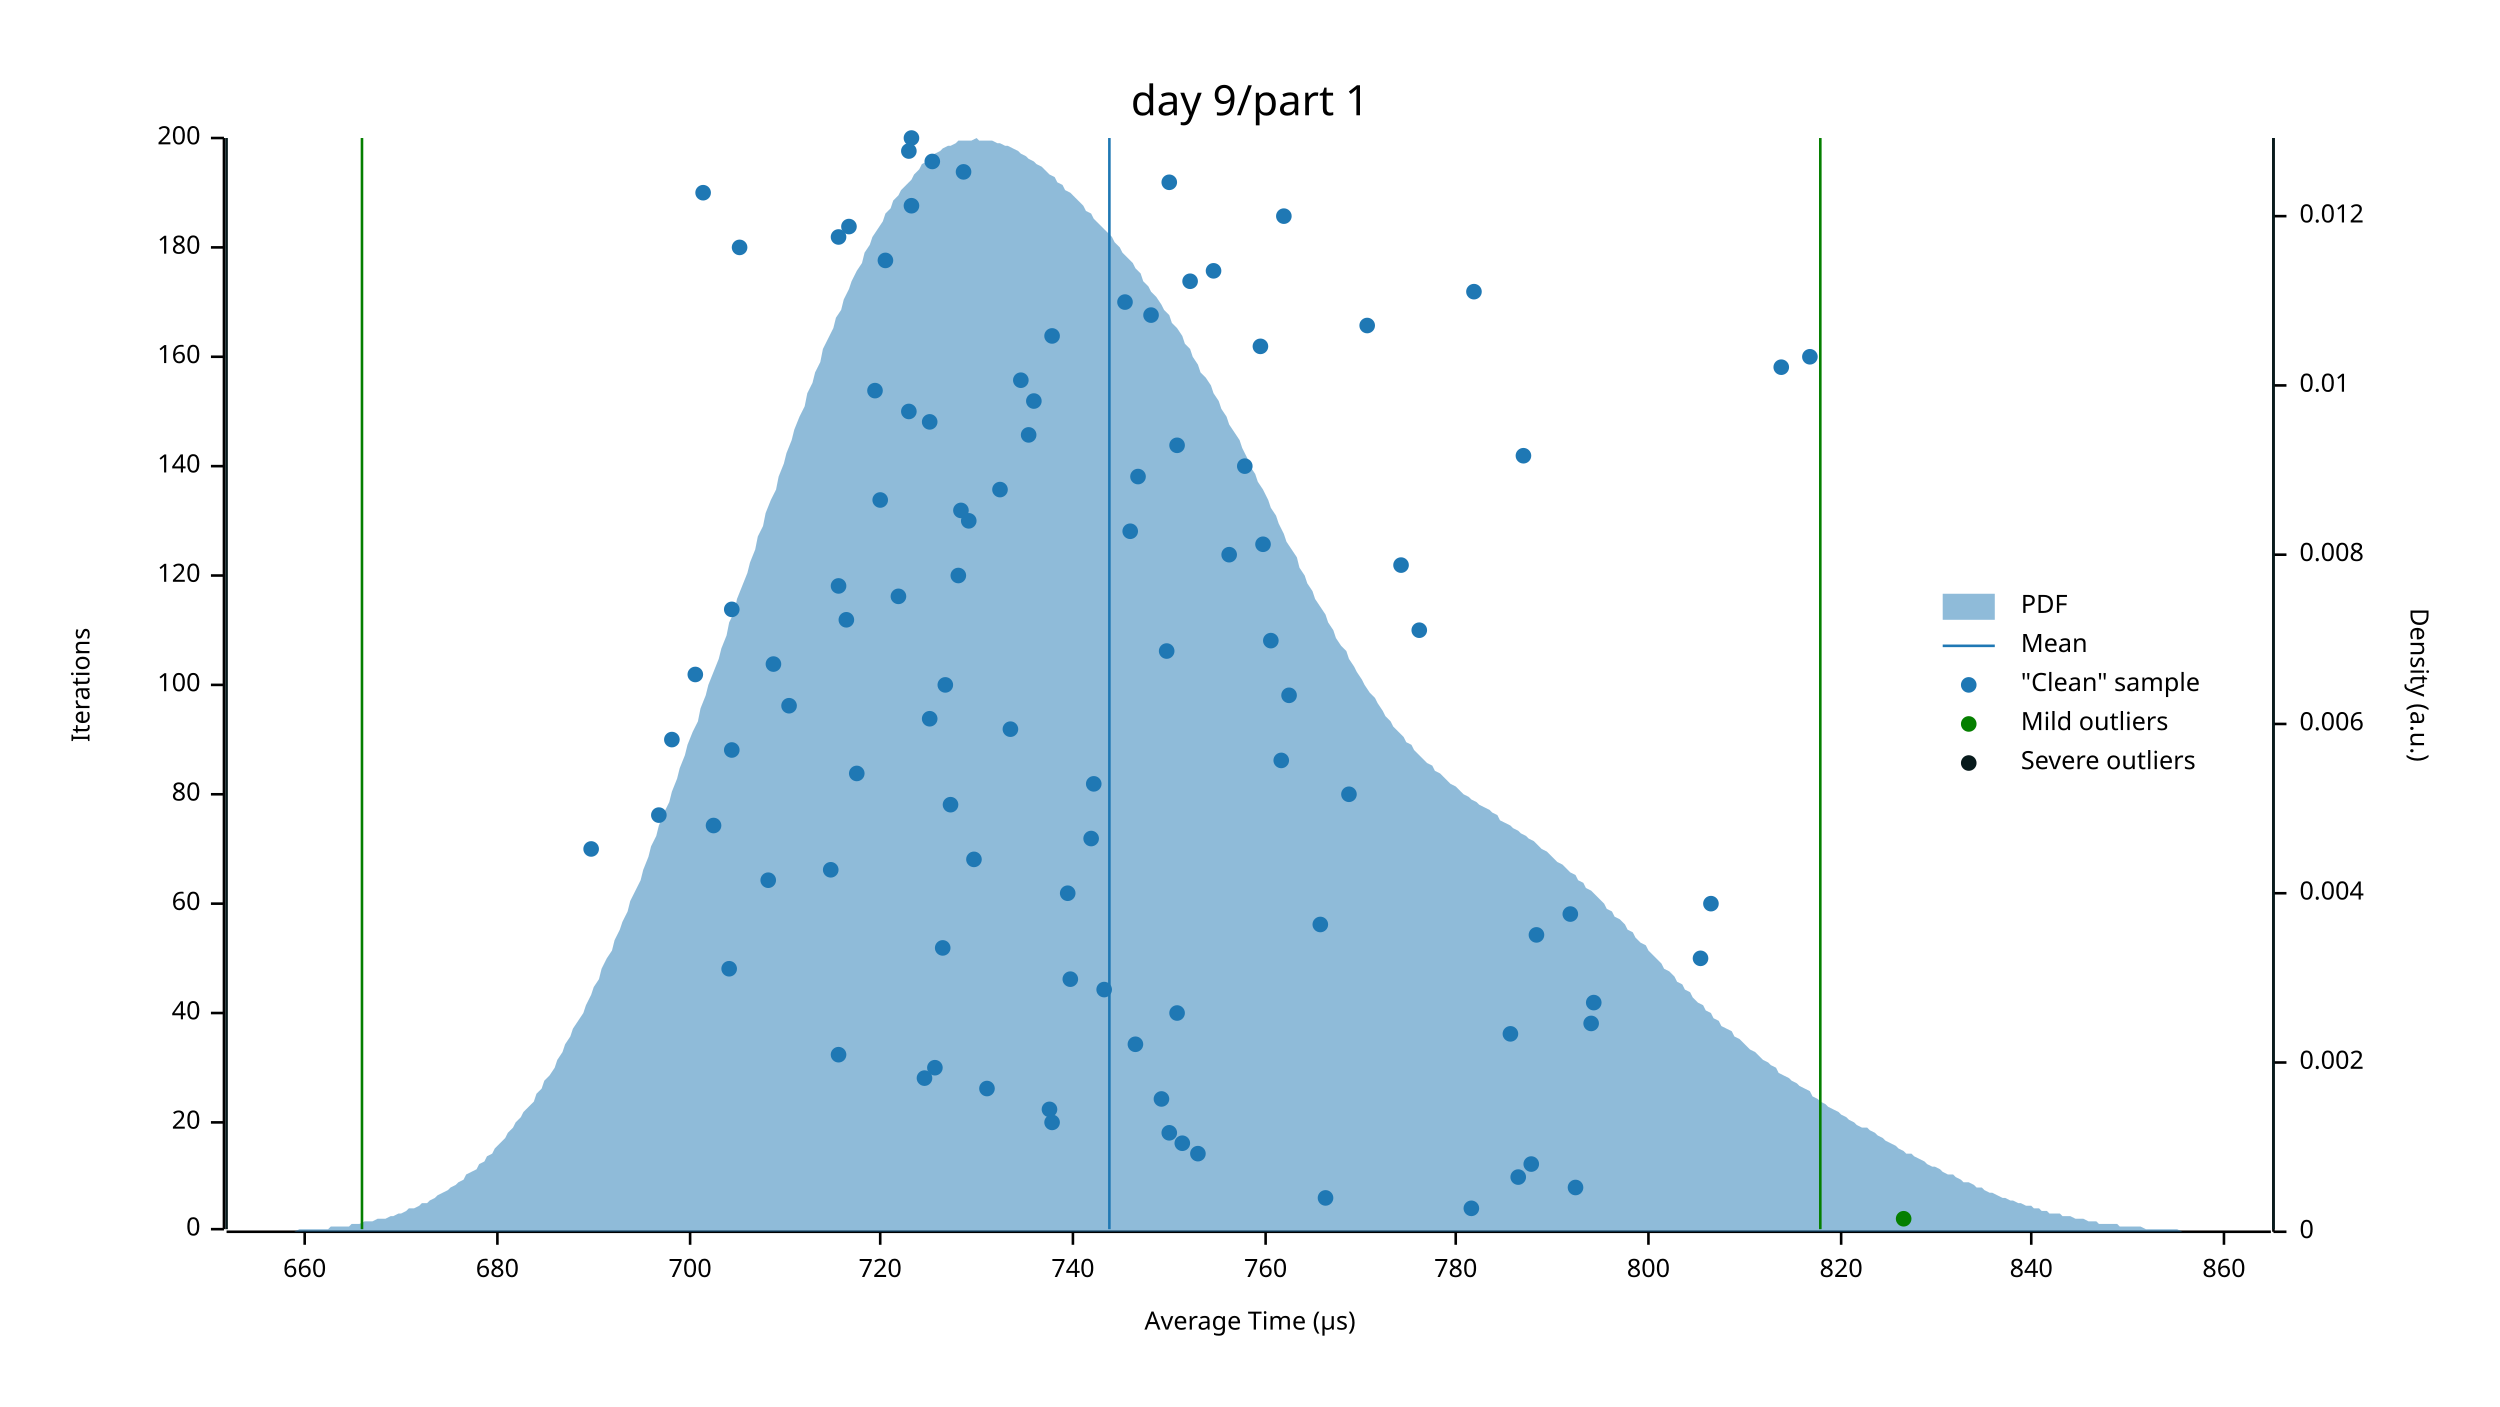
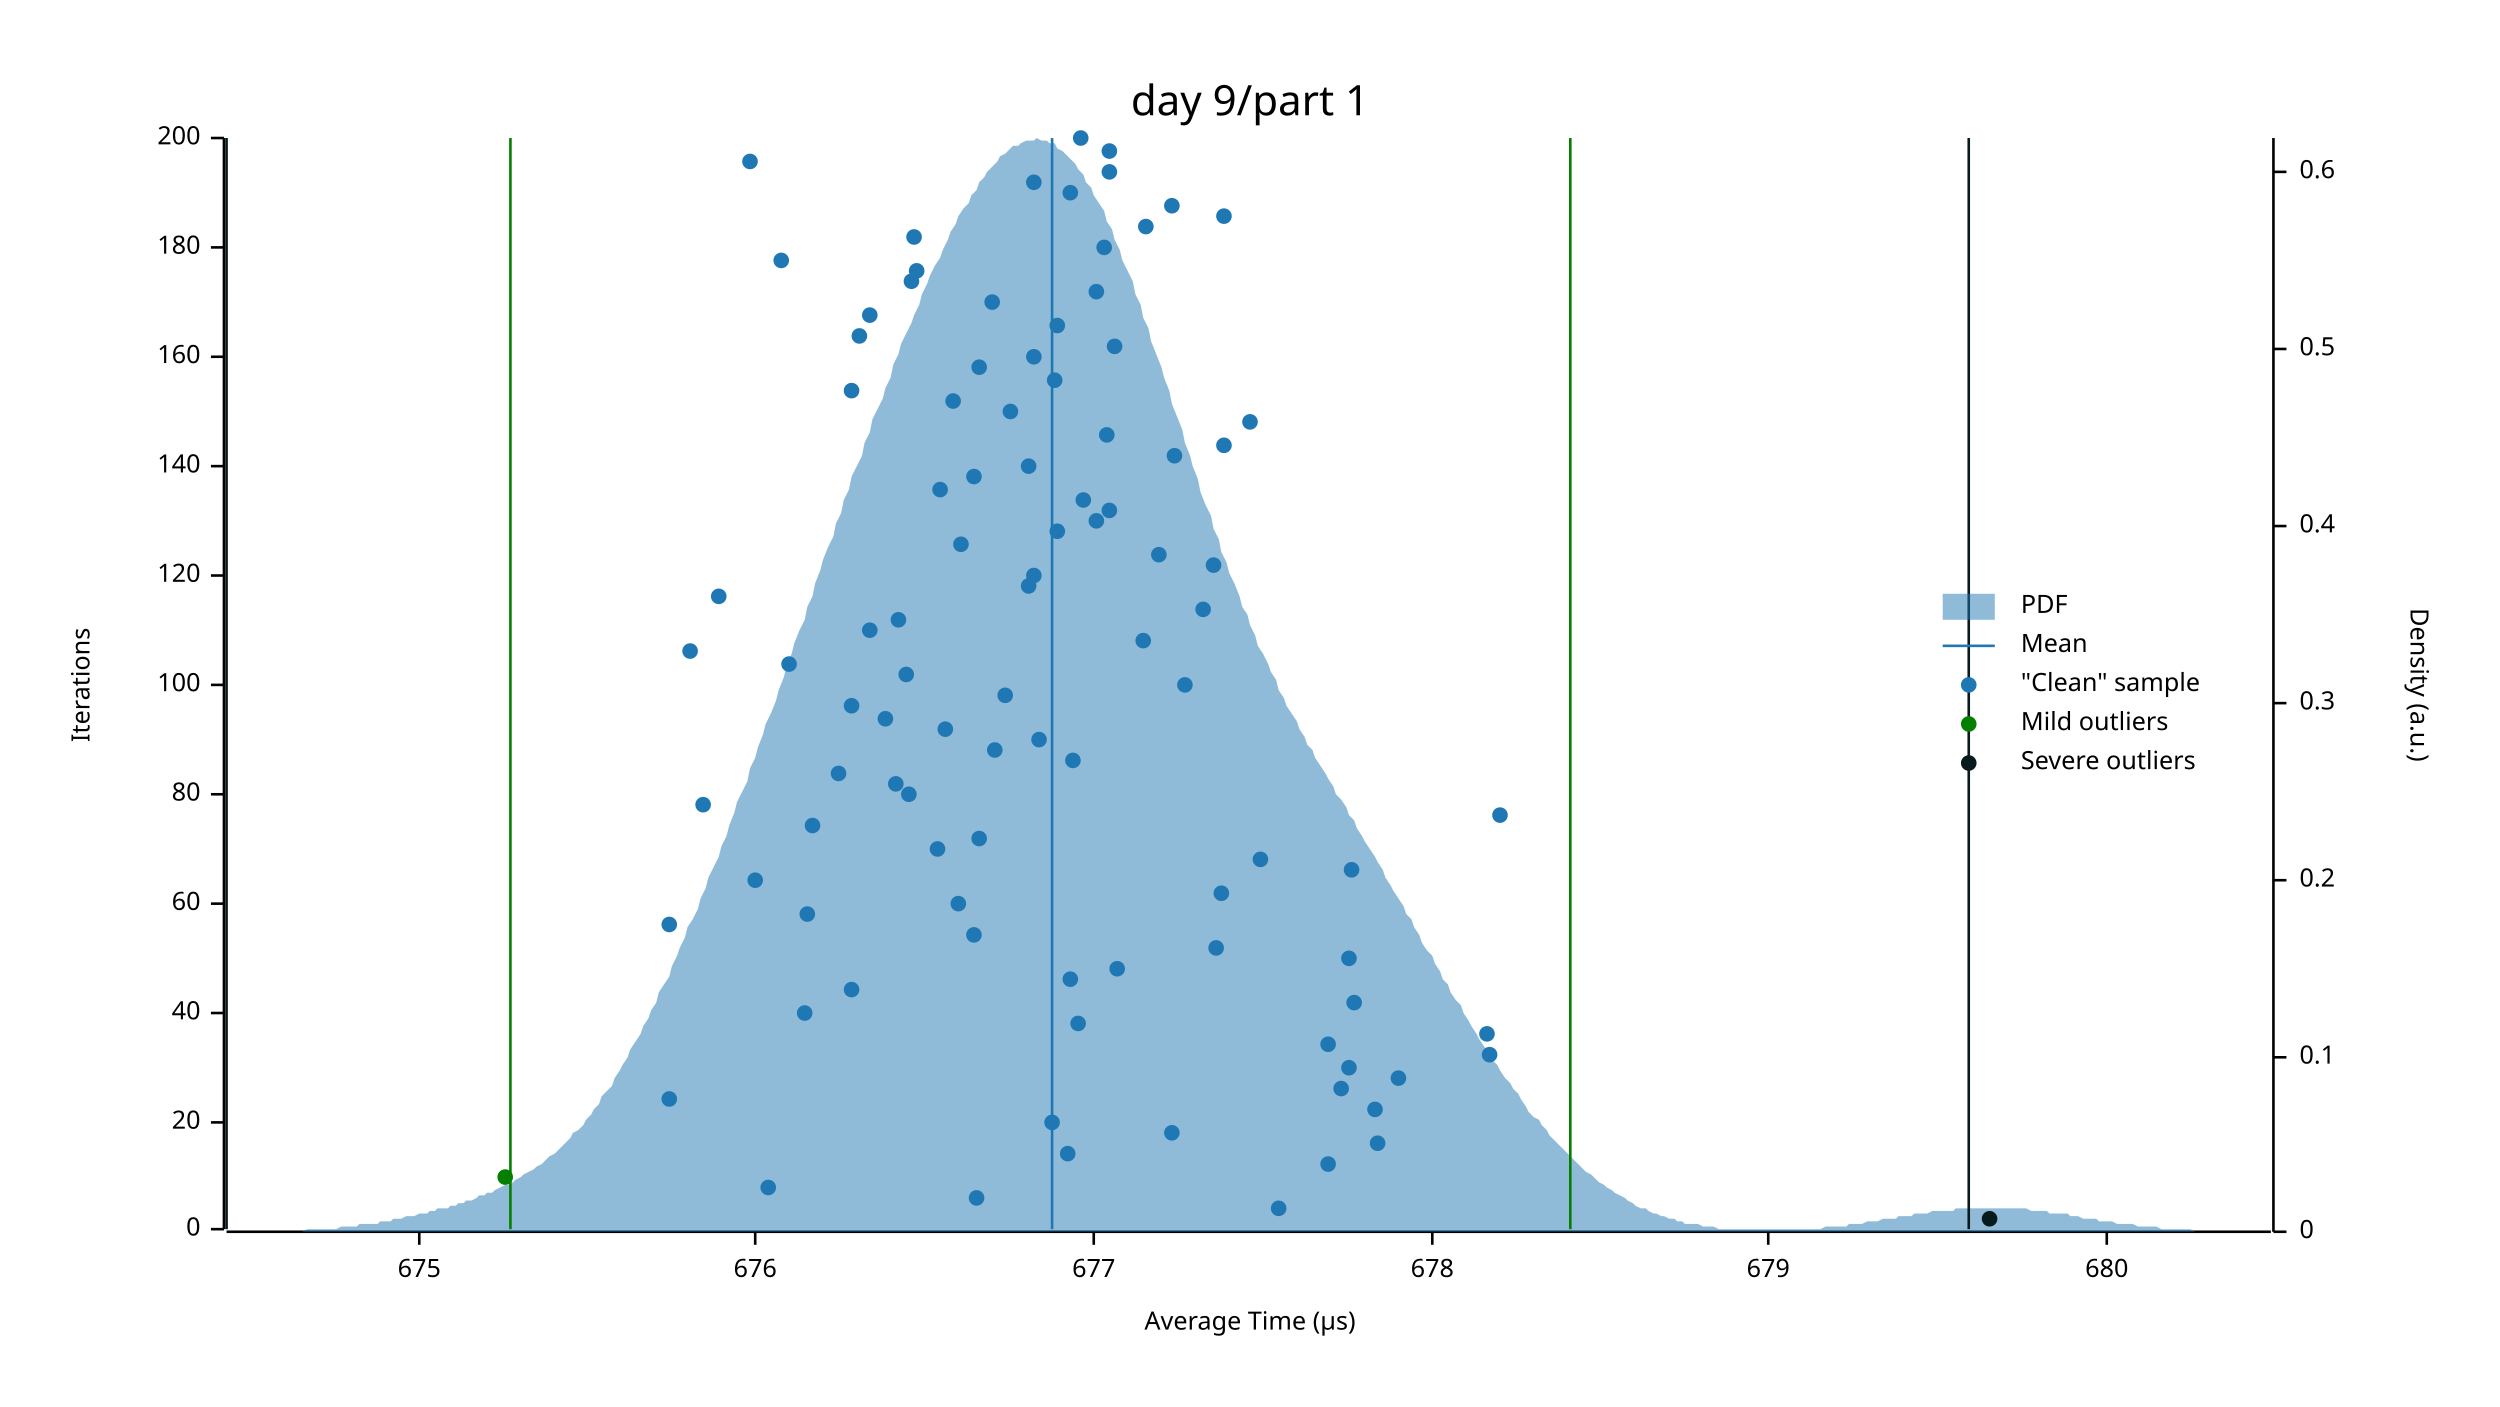
<svg xmlns="http://www.w3.org/2000/svg" width="960" height="540" viewBox="0 0 960 540">
  <text x="480" y="32" dy="0.76em" text-anchor="middle" font-family="sans-serif" font-size="16.129" opacity="1" fill="#000000">
day 9/part 1
</text>
  <text x="27" y="263" dy="0.76em" text-anchor="middle" font-family="sans-serif" font-size="9.677" opacity="1" fill="#000000" transform="rotate(270, 27, 263)">
Iterations
</text>
  <text x="480" y="513" dy="-0.5ex" text-anchor="middle" font-family="sans-serif" font-size="9.677" opacity="1" fill="#000000">
Average Time (µs)
</text>
  <polyline fill="none" opacity="1" stroke="#000000" stroke-width="1" points="86,53 86,472 " />
  <text x="77" y="472" dy="0.5ex" text-anchor="end" font-family="sans-serif" font-size="9.677" opacity="1" fill="#000000">
0
</text>
  <polyline fill="none" opacity="1" stroke="#000000" stroke-width="1" points="81,472 86,472 " />
  <text x="77" y="431" dy="0.5ex" text-anchor="end" font-family="sans-serif" font-size="9.677" opacity="1" fill="#000000">
20
</text>
  <polyline fill="none" opacity="1" stroke="#000000" stroke-width="1" points="81,431 86,431 " />
  <text x="77" y="389" dy="0.5ex" text-anchor="end" font-family="sans-serif" font-size="9.677" opacity="1" fill="#000000">
40
</text>
  <polyline fill="none" opacity="1" stroke="#000000" stroke-width="1" points="81,389 86,389 " />
  <text x="77" y="347" dy="0.5ex" text-anchor="end" font-family="sans-serif" font-size="9.677" opacity="1" fill="#000000">
60
</text>
  <polyline fill="none" opacity="1" stroke="#000000" stroke-width="1" points="81,347 86,347 " />
  <text x="77" y="305" dy="0.5ex" text-anchor="end" font-family="sans-serif" font-size="9.677" opacity="1" fill="#000000">
80
</text>
  <polyline fill="none" opacity="1" stroke="#000000" stroke-width="1" points="81,305 86,305 " />
  <text x="77" y="263" dy="0.5ex" text-anchor="end" font-family="sans-serif" font-size="9.677" opacity="1" fill="#000000">
100
</text>
  <polyline fill="none" opacity="1" stroke="#000000" stroke-width="1" points="81,263 86,263 " />
  <text x="77" y="221" dy="0.5ex" text-anchor="end" font-family="sans-serif" font-size="9.677" opacity="1" fill="#000000">
120
</text>
  <polyline fill="none" opacity="1" stroke="#000000" stroke-width="1" points="81,221 86,221 " />
  <text x="77" y="179" dy="0.5ex" text-anchor="end" font-family="sans-serif" font-size="9.677" opacity="1" fill="#000000">
140
</text>
  <polyline fill="none" opacity="1" stroke="#000000" stroke-width="1" points="81,179 86,179 " />
  <text x="77" y="137" dy="0.5ex" text-anchor="end" font-family="sans-serif" font-size="9.677" opacity="1" fill="#000000">
160
</text>
  <polyline fill="none" opacity="1" stroke="#000000" stroke-width="1" points="81,137 86,137 " />
  <text x="77" y="95" dy="0.5ex" text-anchor="end" font-family="sans-serif" font-size="9.677" opacity="1" fill="#000000">
180
</text>
  <polyline fill="none" opacity="1" stroke="#000000" stroke-width="1" points="81,95 86,95 " />
  <text x="77" y="53" dy="0.5ex" text-anchor="end" font-family="sans-serif" font-size="9.677" opacity="1" fill="#000000">
200
</text>
  <polyline fill="none" opacity="1" stroke="#000000" stroke-width="1" points="81,53 86,53 " />
  <polyline fill="none" opacity="1" stroke="#000000" stroke-width="1" points="87,473 872,473 " />
-   <text x="117" y="483" dy="0.76em" text-anchor="middle" font-family="sans-serif" font-size="9.677" opacity="1" fill="#000000">
- 660
- </text>
-   <polyline fill="none" opacity="1" stroke="#000000" stroke-width="1" points="117,473 117,478 " />
-   <text x="191" y="483" dy="0.76em" text-anchor="middle" font-family="sans-serif" font-size="9.677" opacity="1" fill="#000000">
+   <text x="161" y="483" dy="0.76em" text-anchor="middle" font-family="sans-serif" font-size="9.677" opacity="1" fill="#000000">
+ 675
+ </text>
+   <polyline fill="none" opacity="1" stroke="#000000" stroke-width="1" points="161,473 161,478 " />
+   <text x="290" y="483" dy="0.76em" text-anchor="middle" font-family="sans-serif" font-size="9.677" opacity="1" fill="#000000">
+ 676
+ </text>
+   <polyline fill="none" opacity="1" stroke="#000000" stroke-width="1" points="290,473 290,478 " />
+   <text x="420" y="483" dy="0.76em" text-anchor="middle" font-family="sans-serif" font-size="9.677" opacity="1" fill="#000000">
+ 677
+ </text>
+   <polyline fill="none" opacity="1" stroke="#000000" stroke-width="1" points="420,473 420,478 " />
+   <text x="550" y="483" dy="0.76em" text-anchor="middle" font-family="sans-serif" font-size="9.677" opacity="1" fill="#000000">
+ 678
+ </text>
+   <polyline fill="none" opacity="1" stroke="#000000" stroke-width="1" points="550,473 550,478 " />
+   <text x="679" y="483" dy="0.76em" text-anchor="middle" font-family="sans-serif" font-size="9.677" opacity="1" fill="#000000">
+ 679
+ </text>
+   <polyline fill="none" opacity="1" stroke="#000000" stroke-width="1" points="679,473 679,478 " />
+   <text x="809" y="483" dy="0.76em" text-anchor="middle" font-family="sans-serif" font-size="9.677" opacity="1" fill="#000000">
680
</text>
-   <polyline fill="none" opacity="1" stroke="#000000" stroke-width="1" points="191,473 191,478 " />
-   <text x="265" y="483" dy="0.76em" text-anchor="middle" font-family="sans-serif" font-size="9.677" opacity="1" fill="#000000">
- 700
- </text>
-   <polyline fill="none" opacity="1" stroke="#000000" stroke-width="1" points="265,473 265,478 " />
-   <text x="338" y="483" dy="0.76em" text-anchor="middle" font-family="sans-serif" font-size="9.677" opacity="1" fill="#000000">
- 720
- </text>
-   <polyline fill="none" opacity="1" stroke="#000000" stroke-width="1" points="338,473 338,478 " />
-   <text x="412" y="483" dy="0.76em" text-anchor="middle" font-family="sans-serif" font-size="9.677" opacity="1" fill="#000000">
- 740
- </text>
-   <polyline fill="none" opacity="1" stroke="#000000" stroke-width="1" points="412,473 412,478 " />
-   <text x="486" y="483" dy="0.76em" text-anchor="middle" font-family="sans-serif" font-size="9.677" opacity="1" fill="#000000">
- 760
- </text>
-   <polyline fill="none" opacity="1" stroke="#000000" stroke-width="1" points="486,473 486,478 " />
-   <text x="559" y="483" dy="0.76em" text-anchor="middle" font-family="sans-serif" font-size="9.677" opacity="1" fill="#000000">
- 780
- </text>
-   <polyline fill="none" opacity="1" stroke="#000000" stroke-width="1" points="559,473 559,478 " />
-   <text x="633" y="483" dy="0.76em" text-anchor="middle" font-family="sans-serif" font-size="9.677" opacity="1" fill="#000000">
- 800
- </text>
-   <polyline fill="none" opacity="1" stroke="#000000" stroke-width="1" points="633,473 633,478 " />
-   <text x="707" y="483" dy="0.76em" text-anchor="middle" font-family="sans-serif" font-size="9.677" opacity="1" fill="#000000">
- 820
- </text>
-   <polyline fill="none" opacity="1" stroke="#000000" stroke-width="1" points="707,473 707,478 " />
-   <text x="780" y="483" dy="0.76em" text-anchor="middle" font-family="sans-serif" font-size="9.677" opacity="1" fill="#000000">
- 840
- </text>
-   <polyline fill="none" opacity="1" stroke="#000000" stroke-width="1" points="780,473 780,478 " />
-   <text x="854" y="483" dy="0.76em" text-anchor="middle" font-family="sans-serif" font-size="9.677" opacity="1" fill="#000000">
- 860
- </text>
-   <polyline fill="none" opacity="1" stroke="#000000" stroke-width="1" points="854,473 854,478 " />
+   <polyline fill="none" opacity="1" stroke="#000000" stroke-width="1" points="809,473 809,478 " />
  <text x="933" y="263" dy="0.76em" text-anchor="middle" font-family="sans-serif" font-size="9.677" opacity="1" fill="#000000" transform="rotate(90, 933, 263)">
Density (a.u.)
</text>
  <polyline fill="none" opacity="1" stroke="#000000" stroke-width="1" points="873,53 873,473 " />
  <text x="883" y="473" dy="0.5ex" text-anchor="start" font-family="sans-serif" font-size="9.677" opacity="1" fill="#000000">
0
</text>
  <polyline fill="none" opacity="1" stroke="#000000" stroke-width="1" points="873,473 878,473 " />
-   <text x="883" y="408" dy="0.5ex" text-anchor="start" font-family="sans-serif" font-size="9.677" opacity="1" fill="#000000">
- 0.002
- </text>
-   <polyline fill="none" opacity="1" stroke="#000000" stroke-width="1" points="873,408 878,408 " />
-   <text x="883" y="343" dy="0.5ex" text-anchor="start" font-family="sans-serif" font-size="9.677" opacity="1" fill="#000000">
- 0.004
- </text>
-   <polyline fill="none" opacity="1" stroke="#000000" stroke-width="1" points="873,343 878,343 " />
-   <text x="883" y="278" dy="0.5ex" text-anchor="start" font-family="sans-serif" font-size="9.677" opacity="1" fill="#000000">
- 0.006
- </text>
-   <polyline fill="none" opacity="1" stroke="#000000" stroke-width="1" points="873,278 878,278 " />
-   <text x="883" y="213" dy="0.5ex" text-anchor="start" font-family="sans-serif" font-size="9.677" opacity="1" fill="#000000">
- 0.008
- </text>
-   <polyline fill="none" opacity="1" stroke="#000000" stroke-width="1" points="873,213 878,213 " />
-   <text x="883" y="148" dy="0.5ex" text-anchor="start" font-family="sans-serif" font-size="9.677" opacity="1" fill="#000000">
- 0.01
- </text>
-   <polyline fill="none" opacity="1" stroke="#000000" stroke-width="1" points="873,148 878,148 " />
-   <text x="883" y="83" dy="0.5ex" text-anchor="start" font-family="sans-serif" font-size="9.677" opacity="1" fill="#000000">
- 0.012
- </text>
-   <polyline fill="none" opacity="1" stroke="#000000" stroke-width="1" points="873,83 878,83 " />
-   <polygon opacity="0.5" fill="#1F78B4" points="87,473 88,473 90,473 91,473 93,473 94,473 96,473 98,473 99,473 101,473 102,473 104,473 105,473 107,473 109,473 110,473 112,473 113,473 115,472 116,472 118,472 120,472 121,472 123,472 124,472 126,472 127,471 129,471 131,471 132,471 134,471 135,470 137,470 138,470 140,469 142,469 143,469 145,468 146,468 148,468 150,467 151,467 153,466 154,466 156,465 157,464 159,464 161,463 162,462 164,462 165,461 167,460 168,459 170,458 172,457 173,456 175,455 176,454 178,453 179,451 181,450 183,449 184,447 186,446 187,444 189,443 190,441 192,439 194,437 195,435 197,433 198,431 200,429 201,427 203,425 205,423 206,420 208,418 209,415 211,413 213,410 214,407 216,404 217,401 219,398 220,395 222,392 224,389 225,386 227,382 228,379 230,376 231,372 233,368 235,365 236,361 238,357 239,354 241,350 242,346 244,342 246,338 247,334 249,329 250,325 252,321 253,317 255,312 257,308 258,304 260,299 261,295 263,290 264,286 266,281 268,277 269,272 271,267 272,263 274,258 276,253 277,249 279,244 280,239 282,235 283,230 285,225 287,220 288,216 290,211 291,206 293,202 294,197 296,192 298,188 299,183 301,178 302,174 304,169 305,165 307,160 309,156 310,151 312,147 313,143 315,139 316,134 318,130 320,126 321,122 323,119 324,115 326,111 327,108 329,104 331,101 332,97 334,94 335,91 337,88 339,85 340,82 342,80 343,77 345,75 346,73 348,71 350,69 351,67 353,65 354,63 356,62 357,60 359,59 361,58 362,57 364,56 365,56 367,55 368,54 370,54 372,54 373,54 375,53 376,54 378,54 379,54 381,54 383,55 384,55 386,56 387,56 389,57 391,58 392,59 394,60 395,61 397,62 398,63 400,64 402,66 403,67 405,68 406,70 408,71 409,73 411,74 413,76 414,77 416,79 417,81 419,82 420,84 422,86 424,88 425,89 427,91 428,93 430,95 431,97 433,99 435,101 436,103 438,105 439,108 441,110 442,112 444,114 446,117 447,119 449,121 450,124 452,126 454,129 455,132 457,134 458,137 460,140 461,143 463,145 465,148 466,151 468,154 469,157 471,160 472,163 474,166 476,169 477,172 479,176 480,179 482,182 483,185 485,188 487,192 488,195 490,198 491,201 493,205 494,208 496,211 498,214 499,218 501,221 502,224 504,227 505,230 507,233 509,236 510,239 512,242 513,245 515,248 517,250 518,253 520,256 521,258 523,261 524,263 526,266 528,268 529,270 531,273 532,275 534,277 535,279 537,281 539,283 540,285 542,286 543,288 545,290 546,291 548,293 550,294 551,296 553,297 554,298 556,300 557,301 559,302 561,304 562,305 564,306 565,307 567,308 568,309 570,310 572,311 573,312 575,313 576,315 578,316 580,317 581,318 583,319 584,320 586,321 587,322 589,323 591,325 592,326 594,327 595,328 597,330 598,331 600,332 602,334 603,335 605,336 606,338 608,339 609,341 611,342 613,344 614,345 616,347 617,349 619,350 620,352 622,353 624,355 625,357 627,358 628,360 630,362 632,363 633,365 635,367 636,368 638,370 639,372 641,373 643,375 644,377 646,378 647,380 649,381 650,383 652,385 654,386 655,388 657,389 658,391 660,392 661,394 663,395 665,396 666,398 668,399 669,400 671,402 672,403 674,404 676,406 677,407 679,408 680,409 682,410 683,412 685,413 687,414 688,415 690,416 691,417 693,418 695,419 696,421 698,422 699,423 701,424 702,425 704,426 706,427 707,428 709,429 710,430 712,431 713,432 715,433 717,433 718,434 720,435 721,436 723,437 724,438 726,439 728,440 729,441 731,442 732,443 734,443 735,444 737,445 739,446 740,447 742,448 743,448 745,449 746,450 748,451 750,451 751,452 753,453 754,454 756,454 758,455 759,456 761,456 762,457 764,458 765,458 767,459 769,460 770,460 772,461 773,461 775,462 776,462 778,463 780,463 781,464 783,464 784,465 786,465 787,466 789,466 791,466 792,467 794,467 795,467 797,468 798,468 800,468 802,469 803,469 805,469 806,470 808,470 809,470 811,470 813,470 814,471 816,471 817,471 819,471 821,471 822,471 824,472 825,472 827,472 828,472 830,472 832,472 833,472 835,472 836,472 838,473 839,473 841,473 843,473 844,473 846,473 847,473 849,473 850,473 852,473 854,473 855,473 857,473 858,473 860,473 861,473 863,473 865,473 866,473 868,473 869,473 871,473 873,473 873,473 87,473 " />
-   <polyline fill="none" opacity="1" stroke="#1F78B4" stroke-width="1" points="426,472 426,53 " />
-   <polyline fill="none" opacity="1" stroke="#057F00" stroke-width="1" points="139,472 139,53 " />
-   <polyline fill="none" opacity="1" stroke="#057F00" stroke-width="1" points="699,472 699,53 " />
+   <text x="883" y="406" dy="0.5ex" text-anchor="start" font-family="sans-serif" font-size="9.677" opacity="1" fill="#000000">
+ 0.1
+ </text>
+   <polyline fill="none" opacity="1" stroke="#000000" stroke-width="1" points="873,406 878,406 " />
+   <text x="883" y="338" dy="0.5ex" text-anchor="start" font-family="sans-serif" font-size="9.677" opacity="1" fill="#000000">
+ 0.2
+ </text>
+   <polyline fill="none" opacity="1" stroke="#000000" stroke-width="1" points="873,338 878,338 " />
+   <text x="883" y="270" dy="0.5ex" text-anchor="start" font-family="sans-serif" font-size="9.677" opacity="1" fill="#000000">
+ 0.3
+ </text>
+   <polyline fill="none" opacity="1" stroke="#000000" stroke-width="1" points="873,270 878,270 " />
+   <text x="883" y="202" dy="0.5ex" text-anchor="start" font-family="sans-serif" font-size="9.677" opacity="1" fill="#000000">
+ 0.4
+ </text>
+   <polyline fill="none" opacity="1" stroke="#000000" stroke-width="1" points="873,202 878,202 " />
+   <text x="883" y="134" dy="0.5ex" text-anchor="start" font-family="sans-serif" font-size="9.677" opacity="1" fill="#000000">
+ 0.5
+ </text>
+   <polyline fill="none" opacity="1" stroke="#000000" stroke-width="1" points="873,134 878,134 " />
+   <text x="883" y="66" dy="0.5ex" text-anchor="start" font-family="sans-serif" font-size="9.677" opacity="1" fill="#000000">
+ 0.6
+ </text>
+   <polyline fill="none" opacity="1" stroke="#000000" stroke-width="1" points="873,66 878,66 " />
+   <polygon opacity="0.5" fill="#1F78B4" points="87,473 88,473 90,473 91,473 93,473 94,473 96,473 98,473 99,473 101,473 102,473 104,473 105,473 107,473 109,473 110,473 112,473 113,473 115,473 116,473 118,472 120,472 121,472 123,472 124,472 126,472 127,472 129,472 131,471 132,471 134,471 135,471 137,471 138,470 140,470 142,470 143,470 145,470 146,469 148,469 150,469 151,468 153,468 154,468 156,467 157,467 159,467 161,466 162,466 164,466 165,465 167,465 168,464 170,464 172,464 173,463 175,463 176,462 178,462 179,461 181,461 183,460 184,459 186,459 187,458 189,458 190,457 192,456 194,455 195,455 197,454 198,453 200,452 201,451 203,450 205,449 206,448 208,447 209,446 211,444 213,443 214,442 216,440 217,439 219,437 220,435 222,434 224,432 225,430 227,428 228,426 230,424 231,421 233,419 235,417 236,414 238,411 239,409 241,406 242,403 244,400 246,397 247,394 249,391 250,388 252,385 253,381 255,378 257,375 258,371 260,367 261,364 263,360 264,356 266,353 268,349 269,345 271,341 272,337 274,333 276,329 277,325 279,321 280,317 282,312 283,308 285,304 287,300 288,295 290,291 291,287 293,282 294,278 296,274 298,269 299,265 301,260 302,256 304,251 305,247 307,242 309,238 310,233 312,229 313,224 315,219 316,215 318,210 320,206 321,201 323,197 324,192 326,188 327,183 329,179 331,175 332,170 334,166 335,161 337,157 339,153 340,149 342,145 343,140 345,136 346,132 348,128 350,124 351,121 353,117 354,113 356,109 357,106 359,102 361,99 362,96 364,92 365,89 367,86 368,83 370,80 372,78 373,75 375,73 376,70 378,68 379,66 381,64 383,62 384,60 386,59 387,58 389,56 391,56 392,55 394,54 395,54 397,54 398,53 400,54 402,54 403,55 405,55 406,57 408,58 409,59 411,61 413,63 414,65 416,67 417,70 419,72 420,75 422,78 424,81 425,85 427,88 428,92 430,96 431,100 433,104 435,108 436,113 438,117 439,122 441,126 442,131 444,136 446,141 447,145 449,150 450,155 452,160 454,165 455,170 457,175 458,179 460,184 461,189 463,194 465,198 466,203 468,207 469,212 471,216 472,220 474,224 476,229 477,233 479,236 480,240 482,244 483,248 485,251 487,255 488,258 490,261 491,265 493,268 494,271 496,274 498,277 499,280 501,283 502,286 504,288 505,291 507,294 509,297 510,299 512,302 513,305 515,307 517,310 518,313 520,315 521,318 523,321 524,323 526,326 528,329 529,331 531,334 532,337 534,340 535,342 537,345 539,348 540,351 542,353 543,356 545,359 546,362 548,365 550,367 551,370 553,373 554,376 556,378 557,381 559,384 561,386 562,389 564,392 565,394 567,397 568,399 570,402 572,404 573,407 575,409 576,411 578,414 580,416 581,418 583,420 584,422 586,425 587,427 589,429 591,430 592,432 594,434 595,436 597,438 598,439 600,441 602,443 603,444 605,446 606,447 608,449 609,450 611,451 613,453 614,454 616,455 617,456 619,457 620,458 622,459 624,460 625,461 627,462 628,463 630,464 632,464 633,465 635,466 636,466 638,467 639,467 641,468 643,468 644,469 646,469 647,470 649,470 650,470 652,470 654,471 655,471 657,471 658,471 660,472 661,472 663,472 665,472 666,472 668,472 669,472 671,472 672,472 674,472 676,472 677,472 679,472 680,472 682,472 683,472 685,472 687,472 688,472 690,472 691,472 693,472 695,472 696,472 698,472 699,472 701,471 702,471 704,471 706,471 707,471 709,471 710,470 712,470 713,470 715,470 717,469 718,469 720,469 721,469 723,468 724,468 726,468 728,468 729,467 731,467 732,467 734,467 735,466 737,466 739,466 740,466 742,465 743,465 745,465 746,465 748,465 750,465 751,464 753,464 754,464 756,464 758,464 759,464 761,464 762,464 764,464 765,464 767,464 769,464 770,464 772,464 773,464 775,464 776,464 778,464 780,465 781,465 783,465 784,465 786,465 787,466 789,466 791,466 792,466 794,466 795,467 797,467 798,467 800,468 802,468 803,468 805,468 806,469 808,469 809,469 811,469 813,470 814,470 816,470 817,470 819,470 821,471 822,471 824,471 825,471 827,471 828,471 830,472 832,472 833,472 835,472 836,472 838,472 839,472 841,472 843,473 844,473 846,473 847,473 849,473 850,473 852,473 854,473 855,473 857,473 858,473 860,473 861,473 863,473 865,473 866,473 868,473 869,473 871,473 873,473 873,473 87,473 " />
+   <polyline fill="none" opacity="1" stroke="#1F78B4" stroke-width="1" points="404,472 404,53 " />
+   <polyline fill="none" opacity="1" stroke="#057F00" stroke-width="1" points="196,472 196,53 " />
+   <polyline fill="none" opacity="1" stroke="#057F00" stroke-width="1" points="603,472 603,53 " />
  <polyline fill="none" opacity="1" stroke="#071A1C" stroke-width="1" points="87,472 87,53 " />
-   <polyline fill="none" opacity="1" stroke="#071A1C" stroke-width="1" points="873,472 873,53 " />
-   <circle cx="565" cy="464" r="3" opacity="1" fill="#1F78B4" stroke="none" stroke-width="1" />
-   <circle cx="509" cy="460" r="3" opacity="1" fill="#1F78B4" stroke="none" stroke-width="1" />
-   <circle cx="605" cy="456" r="3" opacity="1" fill="#1F78B4" stroke="none" stroke-width="1" />
-   <circle cx="583" cy="452" r="3" opacity="1" fill="#1F78B4" stroke="none" stroke-width="1" />
-   <circle cx="588" cy="447" r="3" opacity="1" fill="#1F78B4" stroke="none" stroke-width="1" />
-   <circle cx="460" cy="443" r="3" opacity="1" fill="#1F78B4" stroke="none" stroke-width="1" />
-   <circle cx="454" cy="439" r="3" opacity="1" fill="#1F78B4" stroke="none" stroke-width="1" />
-   <circle cx="449" cy="435" r="3" opacity="1" fill="#1F78B4" stroke="none" stroke-width="1" />
+   <polyline fill="none" opacity="1" stroke="#071A1C" stroke-width="1" points="756,472 756,53 " />
+   <circle cx="491" cy="464" r="3" opacity="1" fill="#1F78B4" stroke="none" stroke-width="1" />
+   <circle cx="375" cy="460" r="3" opacity="1" fill="#1F78B4" stroke="none" stroke-width="1" />
+   <circle cx="295" cy="456" r="3" opacity="1" fill="#1F78B4" stroke="none" stroke-width="1" />
+   <circle cx="510" cy="447" r="3" opacity="1" fill="#1F78B4" stroke="none" stroke-width="1" />
+   <circle cx="410" cy="443" r="3" opacity="1" fill="#1F78B4" stroke="none" stroke-width="1" />
+   <circle cx="529" cy="439" r="3" opacity="1" fill="#1F78B4" stroke="none" stroke-width="1" />
+   <circle cx="450" cy="435" r="3" opacity="1" fill="#1F78B4" stroke="none" stroke-width="1" />
  <circle cx="404" cy="431" r="3" opacity="1" fill="#1F78B4" stroke="none" stroke-width="1" />
-   <circle cx="403" cy="426" r="3" opacity="1" fill="#1F78B4" stroke="none" stroke-width="1" />
-   <circle cx="446" cy="422" r="3" opacity="1" fill="#1F78B4" stroke="none" stroke-width="1" />
-   <circle cx="379" cy="418" r="3" opacity="1" fill="#1F78B4" stroke="none" stroke-width="1" />
-   <circle cx="355" cy="414" r="3" opacity="1" fill="#1F78B4" stroke="none" stroke-width="1" />
-   <circle cx="359" cy="410" r="3" opacity="1" fill="#1F78B4" stroke="none" stroke-width="1" />
-   <circle cx="322" cy="405" r="3" opacity="1" fill="#1F78B4" stroke="none" stroke-width="1" />
-   <circle cx="436" cy="401" r="3" opacity="1" fill="#1F78B4" stroke="none" stroke-width="1" />
-   <circle cx="580" cy="397" r="3" opacity="1" fill="#1F78B4" stroke="none" stroke-width="1" />
-   <circle cx="611" cy="393" r="3" opacity="1" fill="#1F78B4" stroke="none" stroke-width="1" />
-   <circle cx="452" cy="389" r="3" opacity="1" fill="#1F78B4" stroke="none" stroke-width="1" />
-   <circle cx="612" cy="385" r="3" opacity="1" fill="#1F78B4" stroke="none" stroke-width="1" />
-   <circle cx="424" cy="380" r="3" opacity="1" fill="#1F78B4" stroke="none" stroke-width="1" />
+   <circle cx="528" cy="426" r="3" opacity="1" fill="#1F78B4" stroke="none" stroke-width="1" />
+   <circle cx="257" cy="422" r="3" opacity="1" fill="#1F78B4" stroke="none" stroke-width="1" />
+   <circle cx="515" cy="418" r="3" opacity="1" fill="#1F78B4" stroke="none" stroke-width="1" />
+   <circle cx="537" cy="414" r="3" opacity="1" fill="#1F78B4" stroke="none" stroke-width="1" />
+   <circle cx="518" cy="410" r="3" opacity="1" fill="#1F78B4" stroke="none" stroke-width="1" />
+   <circle cx="572" cy="405" r="3" opacity="1" fill="#1F78B4" stroke="none" stroke-width="1" />
+   <circle cx="510" cy="401" r="3" opacity="1" fill="#1F78B4" stroke="none" stroke-width="1" />
+   <circle cx="571" cy="397" r="3" opacity="1" fill="#1F78B4" stroke="none" stroke-width="1" />
+   <circle cx="414" cy="393" r="3" opacity="1" fill="#1F78B4" stroke="none" stroke-width="1" />
+   <circle cx="309" cy="389" r="3" opacity="1" fill="#1F78B4" stroke="none" stroke-width="1" />
+   <circle cx="520" cy="385" r="3" opacity="1" fill="#1F78B4" stroke="none" stroke-width="1" />
+   <circle cx="327" cy="380" r="3" opacity="1" fill="#1F78B4" stroke="none" stroke-width="1" />
  <circle cx="411" cy="376" r="3" opacity="1" fill="#1F78B4" stroke="none" stroke-width="1" />
-   <circle cx="280" cy="372" r="3" opacity="1" fill="#1F78B4" stroke="none" stroke-width="1" />
-   <circle cx="653" cy="368" r="3" opacity="1" fill="#1F78B4" stroke="none" stroke-width="1" />
-   <circle cx="362" cy="364" r="3" opacity="1" fill="#1F78B4" stroke="none" stroke-width="1" />
-   <circle cx="590" cy="359" r="3" opacity="1" fill="#1F78B4" stroke="none" stroke-width="1" />
-   <circle cx="507" cy="355" r="3" opacity="1" fill="#1F78B4" stroke="none" stroke-width="1" />
-   <circle cx="603" cy="351" r="3" opacity="1" fill="#1F78B4" stroke="none" stroke-width="1" />
-   <circle cx="657" cy="347" r="3" opacity="1" fill="#1F78B4" stroke="none" stroke-width="1" />
-   <circle cx="410" cy="343" r="3" opacity="1" fill="#1F78B4" stroke="none" stroke-width="1" />
-   <circle cx="295" cy="338" r="3" opacity="1" fill="#1F78B4" stroke="none" stroke-width="1" />
-   <circle cx="319" cy="334" r="3" opacity="1" fill="#1F78B4" stroke="none" stroke-width="1" />
-   <circle cx="374" cy="330" r="3" opacity="1" fill="#1F78B4" stroke="none" stroke-width="1" />
-   <circle cx="227" cy="326" r="3" opacity="1" fill="#1F78B4" stroke="none" stroke-width="1" />
-   <circle cx="419" cy="322" r="3" opacity="1" fill="#1F78B4" stroke="none" stroke-width="1" />
-   <circle cx="274" cy="317" r="3" opacity="1" fill="#1F78B4" stroke="none" stroke-width="1" />
-   <circle cx="253" cy="313" r="3" opacity="1" fill="#1F78B4" stroke="none" stroke-width="1" />
-   <circle cx="365" cy="309" r="3" opacity="1" fill="#1F78B4" stroke="none" stroke-width="1" />
-   <circle cx="518" cy="305" r="3" opacity="1" fill="#1F78B4" stroke="none" stroke-width="1" />
-   <circle cx="420" cy="301" r="3" opacity="1" fill="#1F78B4" stroke="none" stroke-width="1" />
-   <circle cx="329" cy="297" r="3" opacity="1" fill="#1F78B4" stroke="none" stroke-width="1" />
-   <circle cx="492" cy="292" r="3" opacity="1" fill="#1F78B4" stroke="none" stroke-width="1" />
-   <circle cx="281" cy="288" r="3" opacity="1" fill="#1F78B4" stroke="none" stroke-width="1" />
-   <circle cx="258" cy="284" r="3" opacity="1" fill="#1F78B4" stroke="none" stroke-width="1" />
-   <circle cx="388" cy="280" r="3" opacity="1" fill="#1F78B4" stroke="none" stroke-width="1" />
-   <circle cx="357" cy="276" r="3" opacity="1" fill="#1F78B4" stroke="none" stroke-width="1" />
-   <circle cx="303" cy="271" r="3" opacity="1" fill="#1F78B4" stroke="none" stroke-width="1" />
-   <circle cx="495" cy="267" r="3" opacity="1" fill="#1F78B4" stroke="none" stroke-width="1" />
-   <circle cx="363" cy="263" r="3" opacity="1" fill="#1F78B4" stroke="none" stroke-width="1" />
-   <circle cx="267" cy="259" r="3" opacity="1" fill="#1F78B4" stroke="none" stroke-width="1" />
-   <circle cx="297" cy="255" r="3" opacity="1" fill="#1F78B4" stroke="none" stroke-width="1" />
-   <circle cx="448" cy="250" r="3" opacity="1" fill="#1F78B4" stroke="none" stroke-width="1" />
-   <circle cx="488" cy="246" r="3" opacity="1" fill="#1F78B4" stroke="none" stroke-width="1" />
-   <circle cx="545" cy="242" r="3" opacity="1" fill="#1F78B4" stroke="none" stroke-width="1" />
-   <circle cx="325" cy="238" r="3" opacity="1" fill="#1F78B4" stroke="none" stroke-width="1" />
-   <circle cx="281" cy="234" r="3" opacity="1" fill="#1F78B4" stroke="none" stroke-width="1" />
-   <circle cx="345" cy="229" r="3" opacity="1" fill="#1F78B4" stroke="none" stroke-width="1" />
-   <circle cx="322" cy="225" r="3" opacity="1" fill="#1F78B4" stroke="none" stroke-width="1" />
-   <circle cx="368" cy="221" r="3" opacity="1" fill="#1F78B4" stroke="none" stroke-width="1" />
-   <circle cx="538" cy="217" r="3" opacity="1" fill="#1F78B4" stroke="none" stroke-width="1" />
-   <circle cx="472" cy="213" r="3" opacity="1" fill="#1F78B4" stroke="none" stroke-width="1" />
-   <circle cx="485" cy="209" r="3" opacity="1" fill="#1F78B4" stroke="none" stroke-width="1" />
-   <circle cx="434" cy="204" r="3" opacity="1" fill="#1F78B4" stroke="none" stroke-width="1" />
-   <circle cx="372" cy="200" r="3" opacity="1" fill="#1F78B4" stroke="none" stroke-width="1" />
-   <circle cx="369" cy="196" r="3" opacity="1" fill="#1F78B4" stroke="none" stroke-width="1" />
-   <circle cx="338" cy="192" r="3" opacity="1" fill="#1F78B4" stroke="none" stroke-width="1" />
-   <circle cx="384" cy="188" r="3" opacity="1" fill="#1F78B4" stroke="none" stroke-width="1" />
-   <circle cx="437" cy="183" r="3" opacity="1" fill="#1F78B4" stroke="none" stroke-width="1" />
-   <circle cx="478" cy="179" r="3" opacity="1" fill="#1F78B4" stroke="none" stroke-width="1" />
-   <circle cx="585" cy="175" r="3" opacity="1" fill="#1F78B4" stroke="none" stroke-width="1" />
-   <circle cx="452" cy="171" r="3" opacity="1" fill="#1F78B4" stroke="none" stroke-width="1" />
-   <circle cx="395" cy="167" r="3" opacity="1" fill="#1F78B4" stroke="none" stroke-width="1" />
-   <circle cx="357" cy="162" r="3" opacity="1" fill="#1F78B4" stroke="none" stroke-width="1" />
-   <circle cx="349" cy="158" r="3" opacity="1" fill="#1F78B4" stroke="none" stroke-width="1" />
-   <circle cx="397" cy="154" r="3" opacity="1" fill="#1F78B4" stroke="none" stroke-width="1" />
-   <circle cx="336" cy="150" r="3" opacity="1" fill="#1F78B4" stroke="none" stroke-width="1" />
-   <circle cx="392" cy="146" r="3" opacity="1" fill="#1F78B4" stroke="none" stroke-width="1" />
-   <circle cx="684" cy="141" r="3" opacity="1" fill="#1F78B4" stroke="none" stroke-width="1" />
-   <circle cx="695" cy="137" r="3" opacity="1" fill="#1F78B4" stroke="none" stroke-width="1" />
-   <circle cx="484" cy="133" r="3" opacity="1" fill="#1F78B4" stroke="none" stroke-width="1" />
-   <circle cx="404" cy="129" r="3" opacity="1" fill="#1F78B4" stroke="none" stroke-width="1" />
-   <circle cx="525" cy="125" r="3" opacity="1" fill="#1F78B4" stroke="none" stroke-width="1" />
-   <circle cx="442" cy="121" r="3" opacity="1" fill="#1F78B4" stroke="none" stroke-width="1" />
-   <circle cx="432" cy="116" r="3" opacity="1" fill="#1F78B4" stroke="none" stroke-width="1" />
-   <circle cx="566" cy="112" r="3" opacity="1" fill="#1F78B4" stroke="none" stroke-width="1" />
-   <circle cx="457" cy="108" r="3" opacity="1" fill="#1F78B4" stroke="none" stroke-width="1" />
-   <circle cx="466" cy="104" r="3" opacity="1" fill="#1F78B4" stroke="none" stroke-width="1" />
-   <circle cx="340" cy="100" r="3" opacity="1" fill="#1F78B4" stroke="none" stroke-width="1" />
-   <circle cx="284" cy="95" r="3" opacity="1" fill="#1F78B4" stroke="none" stroke-width="1" />
-   <circle cx="322" cy="91" r="3" opacity="1" fill="#1F78B4" stroke="none" stroke-width="1" />
-   <circle cx="326" cy="87" r="3" opacity="1" fill="#1F78B4" stroke="none" stroke-width="1" />
-   <circle cx="493" cy="83" r="3" opacity="1" fill="#1F78B4" stroke="none" stroke-width="1" />
-   <circle cx="350" cy="79" r="3" opacity="1" fill="#1F78B4" stroke="none" stroke-width="1" />
-   <circle cx="270" cy="74" r="3" opacity="1" fill="#1F78B4" stroke="none" stroke-width="1" />
-   <circle cx="449" cy="70" r="3" opacity="1" fill="#1F78B4" stroke="none" stroke-width="1" />
-   <circle cx="370" cy="66" r="3" opacity="1" fill="#1F78B4" stroke="none" stroke-width="1" />
-   <circle cx="358" cy="62" r="3" opacity="1" fill="#1F78B4" stroke="none" stroke-width="1" />
-   <circle cx="349" cy="58" r="3" opacity="1" fill="#1F78B4" stroke="none" stroke-width="1" />
-   <circle cx="350" cy="53" r="3" opacity="1" fill="#1F78B4" stroke="none" stroke-width="1" />
-   <circle cx="731" cy="468" r="3" opacity="1" fill="#057F00" stroke="none" stroke-width="1" />
+   <circle cx="429" cy="372" r="3" opacity="1" fill="#1F78B4" stroke="none" stroke-width="1" />
+   <circle cx="518" cy="368" r="3" opacity="1" fill="#1F78B4" stroke="none" stroke-width="1" />
+   <circle cx="467" cy="364" r="3" opacity="1" fill="#1F78B4" stroke="none" stroke-width="1" />
+   <circle cx="374" cy="359" r="3" opacity="1" fill="#1F78B4" stroke="none" stroke-width="1" />
+   <circle cx="257" cy="355" r="3" opacity="1" fill="#1F78B4" stroke="none" stroke-width="1" />
+   <circle cx="310" cy="351" r="3" opacity="1" fill="#1F78B4" stroke="none" stroke-width="1" />
+   <circle cx="368" cy="347" r="3" opacity="1" fill="#1F78B4" stroke="none" stroke-width="1" />
+   <circle cx="469" cy="343" r="3" opacity="1" fill="#1F78B4" stroke="none" stroke-width="1" />
+   <circle cx="290" cy="338" r="3" opacity="1" fill="#1F78B4" stroke="none" stroke-width="1" />
+   <circle cx="519" cy="334" r="3" opacity="1" fill="#1F78B4" stroke="none" stroke-width="1" />
+   <circle cx="484" cy="330" r="3" opacity="1" fill="#1F78B4" stroke="none" stroke-width="1" />
+   <circle cx="360" cy="326" r="3" opacity="1" fill="#1F78B4" stroke="none" stroke-width="1" />
+   <circle cx="376" cy="322" r="3" opacity="1" fill="#1F78B4" stroke="none" stroke-width="1" />
+   <circle cx="312" cy="317" r="3" opacity="1" fill="#1F78B4" stroke="none" stroke-width="1" />
+   <circle cx="576" cy="313" r="3" opacity="1" fill="#1F78B4" stroke="none" stroke-width="1" />
+   <circle cx="270" cy="309" r="3" opacity="1" fill="#1F78B4" stroke="none" stroke-width="1" />
+   <circle cx="349" cy="305" r="3" opacity="1" fill="#1F78B4" stroke="none" stroke-width="1" />
+   <circle cx="344" cy="301" r="3" opacity="1" fill="#1F78B4" stroke="none" stroke-width="1" />
+   <circle cx="322" cy="297" r="3" opacity="1" fill="#1F78B4" stroke="none" stroke-width="1" />
+   <circle cx="412" cy="292" r="3" opacity="1" fill="#1F78B4" stroke="none" stroke-width="1" />
+   <circle cx="382" cy="288" r="3" opacity="1" fill="#1F78B4" stroke="none" stroke-width="1" />
+   <circle cx="399" cy="284" r="3" opacity="1" fill="#1F78B4" stroke="none" stroke-width="1" />
+   <circle cx="363" cy="280" r="3" opacity="1" fill="#1F78B4" stroke="none" stroke-width="1" />
+   <circle cx="340" cy="276" r="3" opacity="1" fill="#1F78B4" stroke="none" stroke-width="1" />
+   <circle cx="327" cy="271" r="3" opacity="1" fill="#1F78B4" stroke="none" stroke-width="1" />
+   <circle cx="386" cy="267" r="3" opacity="1" fill="#1F78B4" stroke="none" stroke-width="1" />
+   <circle cx="455" cy="263" r="3" opacity="1" fill="#1F78B4" stroke="none" stroke-width="1" />
+   <circle cx="348" cy="259" r="3" opacity="1" fill="#1F78B4" stroke="none" stroke-width="1" />
+   <circle cx="303" cy="255" r="3" opacity="1" fill="#1F78B4" stroke="none" stroke-width="1" />
+   <circle cx="265" cy="250" r="3" opacity="1" fill="#1F78B4" stroke="none" stroke-width="1" />
+   <circle cx="439" cy="246" r="3" opacity="1" fill="#1F78B4" stroke="none" stroke-width="1" />
+   <circle cx="334" cy="242" r="3" opacity="1" fill="#1F78B4" stroke="none" stroke-width="1" />
+   <circle cx="345" cy="238" r="3" opacity="1" fill="#1F78B4" stroke="none" stroke-width="1" />
+   <circle cx="462" cy="234" r="3" opacity="1" fill="#1F78B4" stroke="none" stroke-width="1" />
+   <circle cx="276" cy="229" r="3" opacity="1" fill="#1F78B4" stroke="none" stroke-width="1" />
+   <circle cx="395" cy="225" r="3" opacity="1" fill="#1F78B4" stroke="none" stroke-width="1" />
+   <circle cx="397" cy="221" r="3" opacity="1" fill="#1F78B4" stroke="none" stroke-width="1" />
+   <circle cx="466" cy="217" r="3" opacity="1" fill="#1F78B4" stroke="none" stroke-width="1" />
+   <circle cx="445" cy="213" r="3" opacity="1" fill="#1F78B4" stroke="none" stroke-width="1" />
+   <circle cx="369" cy="209" r="3" opacity="1" fill="#1F78B4" stroke="none" stroke-width="1" />
+   <circle cx="406" cy="204" r="3" opacity="1" fill="#1F78B4" stroke="none" stroke-width="1" />
+   <circle cx="421" cy="200" r="3" opacity="1" fill="#1F78B4" stroke="none" stroke-width="1" />
+   <circle cx="426" cy="196" r="3" opacity="1" fill="#1F78B4" stroke="none" stroke-width="1" />
+   <circle cx="416" cy="192" r="3" opacity="1" fill="#1F78B4" stroke="none" stroke-width="1" />
+   <circle cx="361" cy="188" r="3" opacity="1" fill="#1F78B4" stroke="none" stroke-width="1" />
+   <circle cx="374" cy="183" r="3" opacity="1" fill="#1F78B4" stroke="none" stroke-width="1" />
+   <circle cx="395" cy="179" r="3" opacity="1" fill="#1F78B4" stroke="none" stroke-width="1" />
+   <circle cx="451" cy="175" r="3" opacity="1" fill="#1F78B4" stroke="none" stroke-width="1" />
+   <circle cx="470" cy="171" r="3" opacity="1" fill="#1F78B4" stroke="none" stroke-width="1" />
+   <circle cx="425" cy="167" r="3" opacity="1" fill="#1F78B4" stroke="none" stroke-width="1" />
+   <circle cx="480" cy="162" r="3" opacity="1" fill="#1F78B4" stroke="none" stroke-width="1" />
+   <circle cx="388" cy="158" r="3" opacity="1" fill="#1F78B4" stroke="none" stroke-width="1" />
+   <circle cx="366" cy="154" r="3" opacity="1" fill="#1F78B4" stroke="none" stroke-width="1" />
+   <circle cx="327" cy="150" r="3" opacity="1" fill="#1F78B4" stroke="none" stroke-width="1" />
+   <circle cx="405" cy="146" r="3" opacity="1" fill="#1F78B4" stroke="none" stroke-width="1" />
+   <circle cx="376" cy="141" r="3" opacity="1" fill="#1F78B4" stroke="none" stroke-width="1" />
+   <circle cx="397" cy="137" r="3" opacity="1" fill="#1F78B4" stroke="none" stroke-width="1" />
+   <circle cx="428" cy="133" r="3" opacity="1" fill="#1F78B4" stroke="none" stroke-width="1" />
+   <circle cx="330" cy="129" r="3" opacity="1" fill="#1F78B4" stroke="none" stroke-width="1" />
+   <circle cx="406" cy="125" r="3" opacity="1" fill="#1F78B4" stroke="none" stroke-width="1" />
+   <circle cx="334" cy="121" r="3" opacity="1" fill="#1F78B4" stroke="none" stroke-width="1" />
+   <circle cx="381" cy="116" r="3" opacity="1" fill="#1F78B4" stroke="none" stroke-width="1" />
+   <circle cx="421" cy="112" r="3" opacity="1" fill="#1F78B4" stroke="none" stroke-width="1" />
+   <circle cx="350" cy="108" r="3" opacity="1" fill="#1F78B4" stroke="none" stroke-width="1" />
+   <circle cx="352" cy="104" r="3" opacity="1" fill="#1F78B4" stroke="none" stroke-width="1" />
+   <circle cx="300" cy="100" r="3" opacity="1" fill="#1F78B4" stroke="none" stroke-width="1" />
+   <circle cx="424" cy="95" r="3" opacity="1" fill="#1F78B4" stroke="none" stroke-width="1" />
+   <circle cx="351" cy="91" r="3" opacity="1" fill="#1F78B4" stroke="none" stroke-width="1" />
+   <circle cx="440" cy="87" r="3" opacity="1" fill="#1F78B4" stroke="none" stroke-width="1" />
+   <circle cx="470" cy="83" r="3" opacity="1" fill="#1F78B4" stroke="none" stroke-width="1" />
+   <circle cx="450" cy="79" r="3" opacity="1" fill="#1F78B4" stroke="none" stroke-width="1" />
+   <circle cx="411" cy="74" r="3" opacity="1" fill="#1F78B4" stroke="none" stroke-width="1" />
+   <circle cx="397" cy="70" r="3" opacity="1" fill="#1F78B4" stroke="none" stroke-width="1" />
+   <circle cx="426" cy="66" r="3" opacity="1" fill="#1F78B4" stroke="none" stroke-width="1" />
+   <circle cx="288" cy="62" r="3" opacity="1" fill="#1F78B4" stroke="none" stroke-width="1" />
+   <circle cx="426" cy="58" r="3" opacity="1" fill="#1F78B4" stroke="none" stroke-width="1" />
+   <circle cx="415" cy="53" r="3" opacity="1" fill="#1F78B4" stroke="none" stroke-width="1" />
+   <circle cx="194" cy="452" r="3" opacity="1" fill="#057F00" stroke="none" stroke-width="1" />
+   <circle cx="764" cy="468" r="3" opacity="1" fill="#071A1C" stroke="none" stroke-width="1" />
  <text x="776" y="228" dy="0.76em" text-anchor="start" font-family="sans-serif" font-size="9.677" opacity="1" fill="#000000">
PDF
</text>
  <text x="776" y="243" dy="0.76em" text-anchor="start" font-family="sans-serif" font-size="9.677" opacity="1" fill="#000000">
Mean
</text>
  <text x="776" y="258" dy="0.76em" text-anchor="start" font-family="sans-serif" font-size="9.677" opacity="1" fill="#000000">
"Clean" sample
</text>
  <text x="776" y="273" dy="0.76em" text-anchor="start" font-family="sans-serif" font-size="9.677" opacity="1" fill="#000000">
Mild outliers
</text>
  <text x="776" y="288" dy="0.76em" text-anchor="start" font-family="sans-serif" font-size="9.677" opacity="1" fill="#000000">
Severe outliers
</text>
  <rect x="746" y="228" width="20" height="10" opacity="0.5" fill="#1F78B4" stroke="none" />
  <polyline fill="none" opacity="1" stroke="#1F78B4" stroke-width="1" points="746,248 766,248 " />
  <circle cx="756" cy="263" r="3" opacity="1" fill="#1F78B4" stroke="none" stroke-width="1" />
  <circle cx="756" cy="278" r="3" opacity="1" fill="#057F00" stroke="none" stroke-width="1" />
  <circle cx="756" cy="293" r="3" opacity="1" fill="#071A1C" stroke="none" stroke-width="1" />
</svg>
